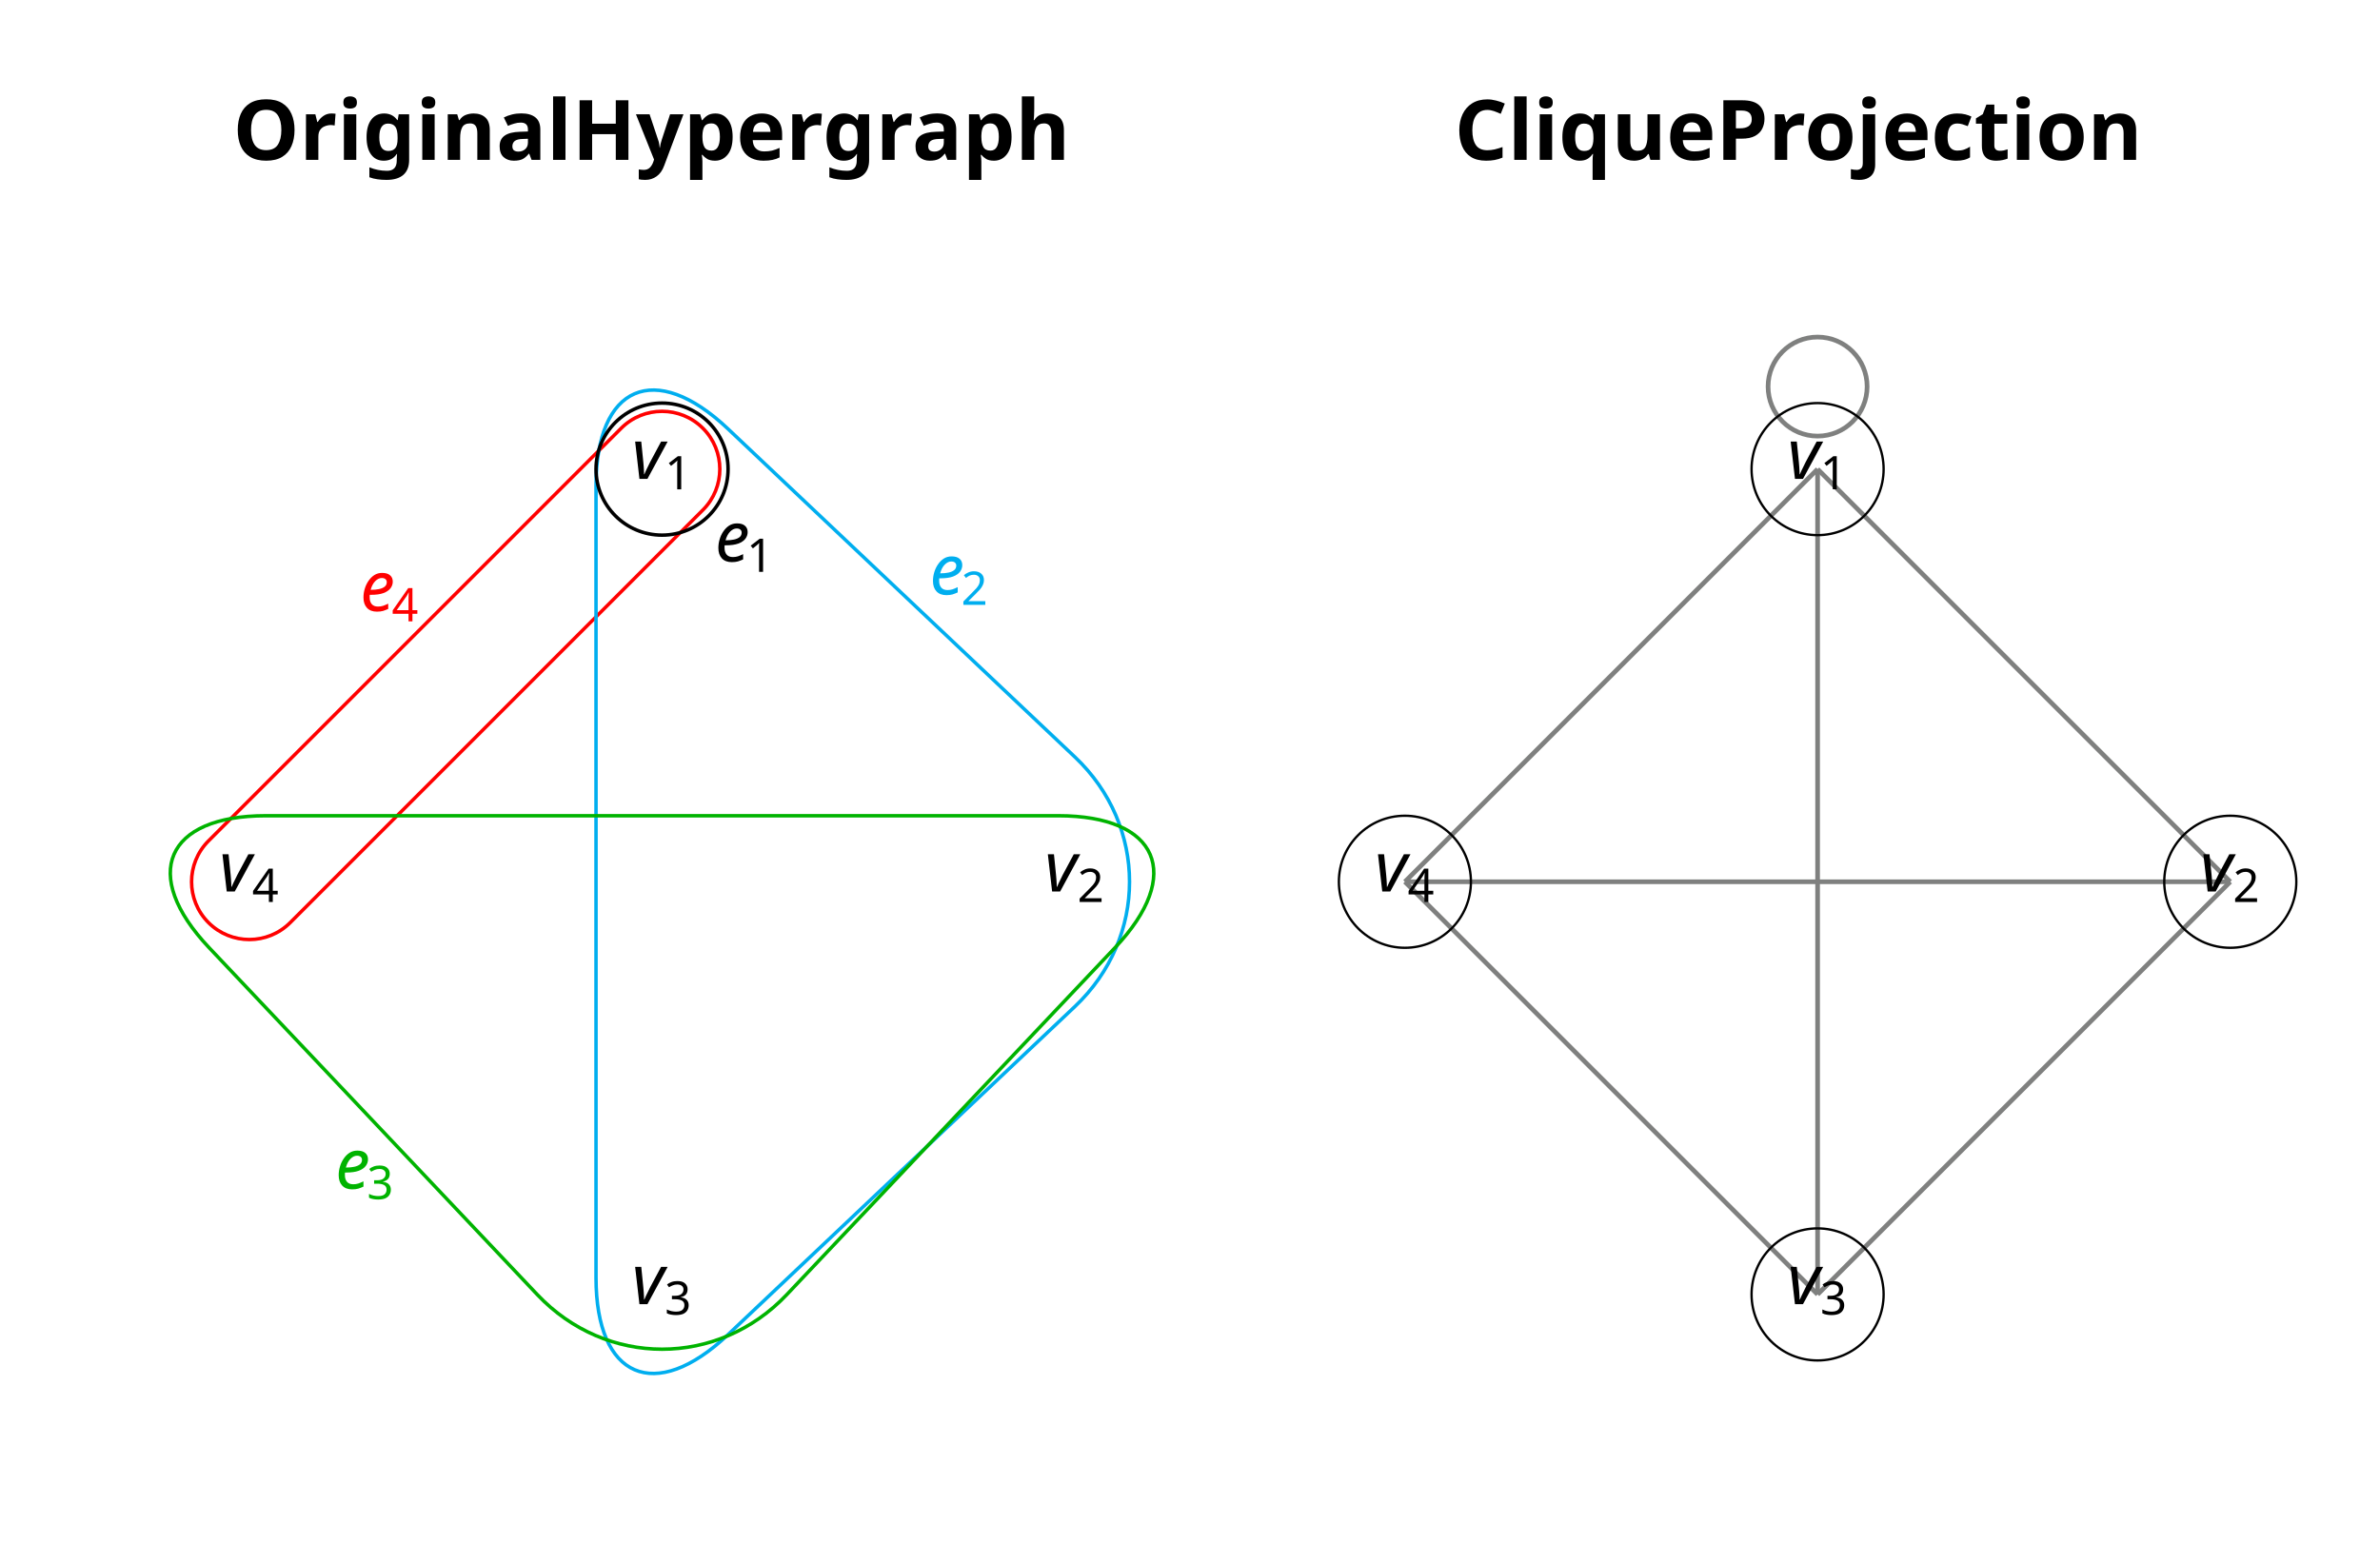
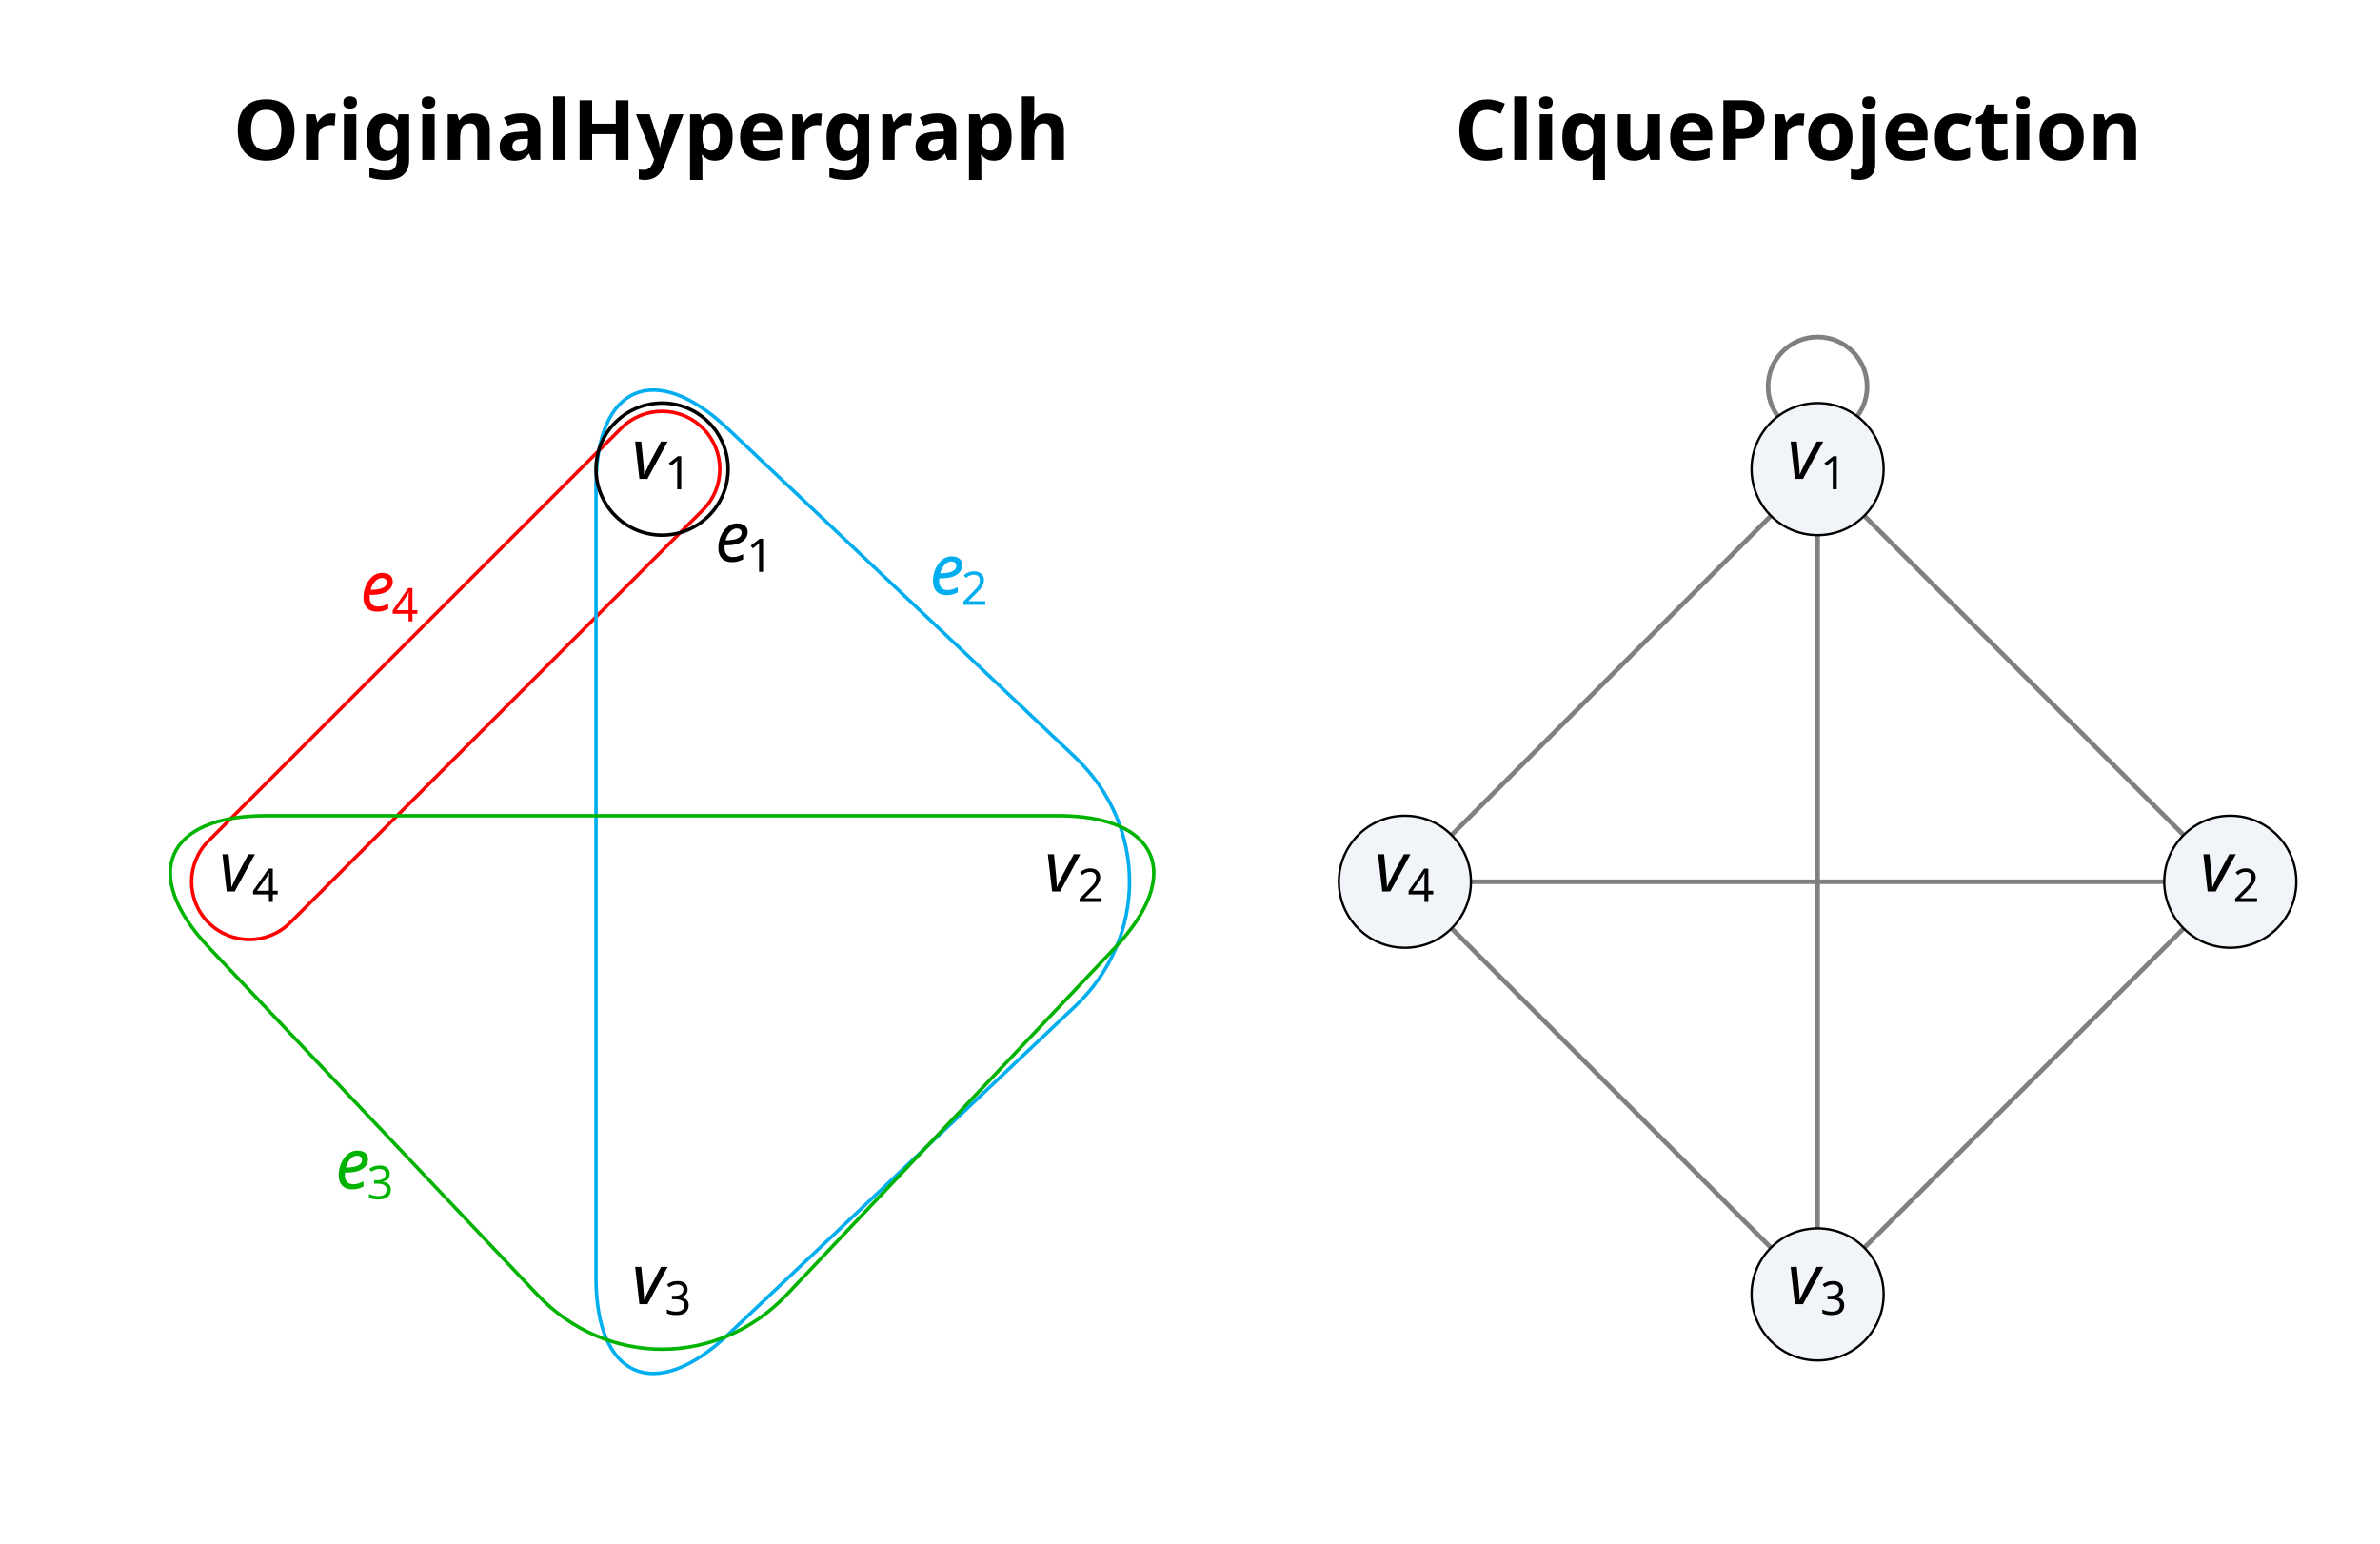
<svg xmlns="http://www.w3.org/2000/svg" version="1.1" width="408.687" height="265.113" viewBox="0 0 408.687 265.113">
  <text xml:space="preserve" transform="matrix(1 0 -0 1 0 265.113)" font-size="14.346" font-family="Computer Modern" font-weight="bold">
    <tspan y="-237.657" x="39.999 52.122 58.721 63.211 71.288 75.778 84.745 92.592 102.462 115.087 123.609 133.02 140.379 146.979 155.056 161.655 169.502 178.469">OriginalHypergraph</tspan>
  </text>
  <path transform="matrix(1,0,0,-1,113.685,151.428)" stroke-width=".598" stroke-linecap="butt" stroke-miterlimit="10" stroke-linejoin="miter" fill="none" stroke="#ff0000" d="M-77.883 7.016C-81.757 3.141-81.757-3.141-77.883-7.016-74.008-10.89-67.726-10.89-63.851-7.016L7.016 63.851C10.89 67.726 10.89 74.008 7.016 77.883 3.141 81.757-3.141 81.757-7.016 77.883Z" />
  <path transform="matrix(1,0,0,-1,113.685,151.428)" stroke-width=".598" stroke-linecap="butt" stroke-miterlimit="10" stroke-linejoin="miter" fill="none" stroke="#00aeef" d="M11.312 77.787 70.894 21.427C83.403 9.593 83.403-9.593 70.894-21.427L11.312-77.787C-1.198-89.621-11.339-85.254-11.339-68.032V68.032C-11.339 85.254-1.198 89.621 11.312 77.787Z" />
  <path transform="matrix(1,0,0,-1,113.685,151.428)" stroke-width=".598" stroke-linecap="butt" stroke-miterlimit="10" stroke-linejoin="miter" fill="none" stroke="#00b300" d="M-68.032 11.339H68.032C85.254 11.339 89.621 1.198 77.787-11.312L21.427-70.894C9.593-83.403-9.593-83.403-21.427-70.894L-77.787-11.312C-89.621 1.198-85.254 11.339-68.032 11.339Z" />
  <path transform="matrix(1,0,0,-1,113.685,151.428)" stroke-width=".598" stroke-linecap="butt" stroke-miterlimit="10" stroke-linejoin="miter" fill="none" stroke="#000000" d="M11.339 70.867C11.339 77.129 6.262 82.206 0 82.206-6.262 82.206-11.339 77.129-11.339 70.867-11.339 64.605-6.262 59.528 0 59.528 6.262 59.528 11.339 64.605 11.339 70.867ZM0 70.867" />
  <text xml:space="preserve" transform="matrix(1 0 -0 1 0 265.113)" font-size="11.955" font-family="Computer Modern" font-style="italic">
    <tspan y="-182.874" x="108.489">v</tspan>
  </text>
  <text xml:space="preserve" transform="matrix(1 0 -0 1 0 265.113)" font-size="7.97" font-family="Computer Modern">
    <tspan y="-181.08" x="114.148">1</tspan>
  </text>
  <text xml:space="preserve" transform="matrix(1 0 -0 1 0 265.113)" font-size="11.955" font-family="Computer Modern" font-style="italic">
    <tspan y="-112.008" x="179.355">v</tspan>
  </text>
  <text xml:space="preserve" transform="matrix(1 0 -0 1 0 265.113)" font-size="7.97" font-family="Computer Modern">
    <tspan y="-110.214" x="185.014">2</tspan>
  </text>
  <text xml:space="preserve" transform="matrix(1 0 -0 1 0 265.113)" font-size="11.955" font-family="Computer Modern" font-style="italic">
    <tspan y="-41.142" x="108.489">v</tspan>
  </text>
  <text xml:space="preserve" transform="matrix(1 0 -0 1 0 265.113)" font-size="7.97" font-family="Computer Modern">
    <tspan y="-39.348" x="114.148">3</tspan>
  </text>
  <text xml:space="preserve" transform="matrix(1 0 -0 1 0 265.113)" font-size="11.955" font-family="Computer Modern" font-style="italic">
    <tspan y="-112.008" x="37.623">v</tspan>
  </text>
  <text xml:space="preserve" transform="matrix(1 0 -0 1 0 265.113)" font-size="7.97" font-family="Computer Modern">
    <tspan y="-110.214" x="43.282">4</tspan>
  </text>
  <text xml:space="preserve" transform="matrix(1 0 -0 1 0 265.113)" font-size="11.955" font-family="Computer Modern" font-style="italic">
    <tspan y="-168.701" x="122.779">e</tspan>
  </text>
  <text xml:space="preserve" transform="matrix(1 0 -0 1 0 265.113)" font-size="7.97" font-family="Computer Modern">
    <tspan y="-166.907" x="128.204">1</tspan>
  </text>
  <text fill="#00aeef" xml:space="preserve" transform="matrix(1 0 -0 1 0 265.113)" font-size="11.955" font-family="Computer Modern" font-style="italic">
    <tspan y="-163.031" x="159.629">e</tspan>
  </text>
  <text fill="#00aeef" xml:space="preserve" transform="matrix(1 0 -0 1 0 265.113)" font-size="7.97" font-family="Computer Modern">
    <tspan y="-161.238" x="165.055">2</tspan>
  </text>
  <text fill="#00b300" xml:space="preserve" transform="matrix(1 0 -0 1 -.000003814697 265.113)" font-size="11.955" font-family="Computer Modern" font-style="italic">
    <tspan y="-60.984" x="57.582">e</tspan>
  </text>
  <text fill="#00b300" xml:space="preserve" transform="matrix(1 0 -0 1 -.000003814697 265.113)" font-size="7.97" font-family="Computer Modern">
    <tspan y="-59.191" x="63.008">3</tspan>
  </text>
  <text fill="#ff0000" xml:space="preserve" transform="matrix(1 0 -0 1 -.000003814697 265.113)" font-size="11.955" font-family="Computer Modern" font-style="italic">
    <tspan y="-160.197" x="61.834">e</tspan>
  </text>
  <text fill="#ff0000" xml:space="preserve" transform="matrix(1 0 -0 1 -.000003814697 265.113)" font-size="7.97" font-family="Computer Modern">
    <tspan y="-158.403" x="67.26">4</tspan>
  </text>
  <text xml:space="preserve" transform="matrix(1 0 -0 1 0 265.113)" font-size="14.346" font-family="Computer Modern" font-weight="bold">
    <tspan y="-237.657" x="249.76 261.423 265.914 270.404 278.926 287.892 300.632 311.664 318.263 327.244 332.179 339.538 346.712 352.995 357.486 365.562">CliqueProjection</tspan>
  </text>
  <path transform="matrix(1,0,0,-1,113.685,151.428)" stroke-width=".797" stroke-linecap="butt" stroke-miterlimit="10" stroke-linejoin="miter" fill="none" stroke="#7f807f" d="M198.428 70.867 269.295 0" />
  <path transform="matrix(1,0,0,-1,113.685,151.428)" stroke-width=".797" stroke-linecap="butt" stroke-miterlimit="10" stroke-linejoin="miter" fill="none" stroke="#7f807f" d="M269.295 0 198.428-70.867" />
  <path transform="matrix(1,0,0,-1,113.685,151.428)" stroke-width=".797" stroke-linecap="butt" stroke-miterlimit="10" stroke-linejoin="miter" fill="none" stroke="#7f807f" d="M198.428-70.867 127.561 0" />
  <path transform="matrix(1,0,0,-1,113.685,151.428)" stroke-width=".797" stroke-linecap="butt" stroke-miterlimit="10" stroke-linejoin="miter" fill="none" stroke="#7f807f" d="M127.561 0 198.428 70.867" />
  <path transform="matrix(1,0,0,-1,113.685,151.428)" stroke-width=".797" stroke-linecap="butt" stroke-miterlimit="10" stroke-linejoin="miter" fill="none" stroke="#7f807f" d="M198.428 70.867V-70.867" />
  <path transform="matrix(1,0,0,-1,113.685,151.428)" stroke-width=".797" stroke-linecap="butt" stroke-miterlimit="10" stroke-linejoin="miter" fill="none" stroke="#7f807f" d="M269.295 0H127.561" />
  <path transform="matrix(1,0,0,-1,113.685,151.428)" stroke-width=".797" stroke-linecap="butt" stroke-miterlimit="10" stroke-linejoin="miter" fill="none" stroke="#7f807f" d="M206.932 85.04C206.932 89.737 203.125 93.545 198.428 93.545 193.731 93.545 189.924 89.737 189.924 85.04 189.924 80.344 193.731 76.536 198.428 76.536 203.125 76.536 206.932 80.344 206.932 85.04ZM198.428 85.04" />
-   <path transform="matrix(1,0,0,-1,113.685,151.428)" stroke-width=".399" stroke-linecap="butt" stroke-miterlimit="10" stroke-linejoin="miter" fill="none" stroke="#000000" d="M209.766 70.867C209.766 77.129 204.69 82.206 198.428 82.206 192.165 82.206 187.089 77.129 187.089 70.867 187.089 64.605 192.165 59.528 198.428 59.528 204.69 59.528 209.766 64.605 209.766 70.867ZM198.428 70.867" />
+   <path transform="matrix(1,0,0,-1,113.685,151.428)" stroke-width=".399" stroke-linecap="butt" stroke-miterlimit="10" stroke-linejoin="miter" fill="#F1F5F9" stroke="#000000" d="M209.766 70.867C209.766 77.129 204.69 82.206 198.428 82.206 192.165 82.206 187.089 77.129 187.089 70.867 187.089 64.605 192.165 59.528 198.428 59.528 204.69 59.528 209.766 64.605 209.766 70.867ZM198.428 70.867" />
  <text xml:space="preserve" transform="matrix(1 0 -0 1 0 265.113)" font-size="11.955" font-family="Computer Modern" font-style="italic">
    <tspan y="-182.874" x="306.914">v</tspan>
  </text>
  <text xml:space="preserve" transform="matrix(1 0 -0 1 0 265.113)" font-size="7.97" font-family="Computer Modern">
    <tspan y="-181.081" x="312.573">1</tspan>
  </text>
-   <path transform="matrix(1,0,0,-1,113.685,151.428)" stroke-width=".399" stroke-linecap="butt" stroke-miterlimit="10" stroke-linejoin="miter" fill="none" stroke="#000000" d="M280.633 0C280.633 6.262 275.557 11.339 269.295 11.339 263.033 11.339 257.956 6.262 257.956 0 257.956-6.262 263.033-11.339 269.295-11.339 275.557-11.339 280.633-6.262 280.633 0ZM269.295 0" />
+   <path transform="matrix(1,0,0,-1,113.685,151.428)" stroke-width=".399" stroke-linecap="butt" stroke-miterlimit="10" stroke-linejoin="miter" fill="#F1F5F9" stroke="#000000" d="M280.633 0C280.633 6.262 275.557 11.339 269.295 11.339 263.033 11.339 257.956 6.262 257.956 0 257.956-6.262 263.033-11.339 269.295-11.339 275.557-11.339 280.633-6.262 280.633 0ZM269.295 0" />
  <text xml:space="preserve" transform="matrix(1 0 -0 1 0 265.113)" font-size="11.955" font-family="Computer Modern" font-style="italic">
    <tspan y="-112.008" x="377.78">v</tspan>
  </text>
  <text xml:space="preserve" transform="matrix(1 0 -0 1 0 265.113)" font-size="7.97" font-family="Computer Modern">
    <tspan y="-110.214" x="383.439">2</tspan>
  </text>
-   <path transform="matrix(1,0,0,-1,113.685,151.428)" stroke-width=".399" stroke-linecap="butt" stroke-miterlimit="10" stroke-linejoin="miter" fill="none" stroke="#000000" d="M209.766-70.867C209.766-64.605 204.69-59.528 198.428-59.528 192.165-59.528 187.089-64.605 187.089-70.867 187.089-77.129 192.165-82.206 198.428-82.206 204.69-82.206 209.766-77.129 209.766-70.867ZM198.428-70.867" />
+   <path transform="matrix(1,0,0,-1,113.685,151.428)" stroke-width=".399" stroke-linecap="butt" stroke-miterlimit="10" stroke-linejoin="miter" fill="#F1F5F9" stroke="#000000" d="M209.766-70.867C209.766-64.605 204.69-59.528 198.428-59.528 192.165-59.528 187.089-64.605 187.089-70.867 187.089-77.129 192.165-82.206 198.428-82.206 204.69-82.206 209.766-77.129 209.766-70.867ZM198.428-70.867" />
  <text xml:space="preserve" transform="matrix(1 0 -0 1 0 265.113)" font-size="11.955" font-family="Computer Modern" font-style="italic">
    <tspan y="-41.142" x="306.914">v</tspan>
  </text>
  <text xml:space="preserve" transform="matrix(1 0 -0 1 0 265.113)" font-size="7.97" font-family="Computer Modern">
    <tspan y="-39.348" x="312.573">3</tspan>
  </text>
-   <path transform="matrix(1,0,0,-1,113.685,151.428)" stroke-width=".399" stroke-linecap="butt" stroke-miterlimit="10" stroke-linejoin="miter" fill="none" stroke="#000000" d="M138.899 0C138.899 6.262 133.823 11.339 127.561 11.339 121.298 11.339 116.222 6.262 116.222 0 116.222-6.262 121.298-11.339 127.561-11.339 133.823-11.339 138.899-6.262 138.899 0ZM127.561 0" />
+   <path transform="matrix(1,0,0,-1,113.685,151.428)" stroke-width=".399" stroke-linecap="butt" stroke-miterlimit="10" stroke-linejoin="miter" fill="#F1F5F9" stroke="#000000" d="M138.899 0C138.899 6.262 133.823 11.339 127.561 11.339 121.298 11.339 116.222 6.262 116.222 0 116.222-6.262 121.298-11.339 127.561-11.339 133.823-11.339 138.899-6.262 138.899 0ZM127.561 0" />
  <text xml:space="preserve" transform="matrix(1 0 -0 1 0 265.113)" font-size="11.955" font-family="Computer Modern" font-style="italic">
    <tspan y="-112.008" x="236.048">v</tspan>
  </text>
  <text xml:space="preserve" transform="matrix(1 0 -0 1 0 265.113)" font-size="7.97" font-family="Computer Modern">
    <tspan y="-110.214" x="241.707">4</tspan>
  </text>
</svg>
